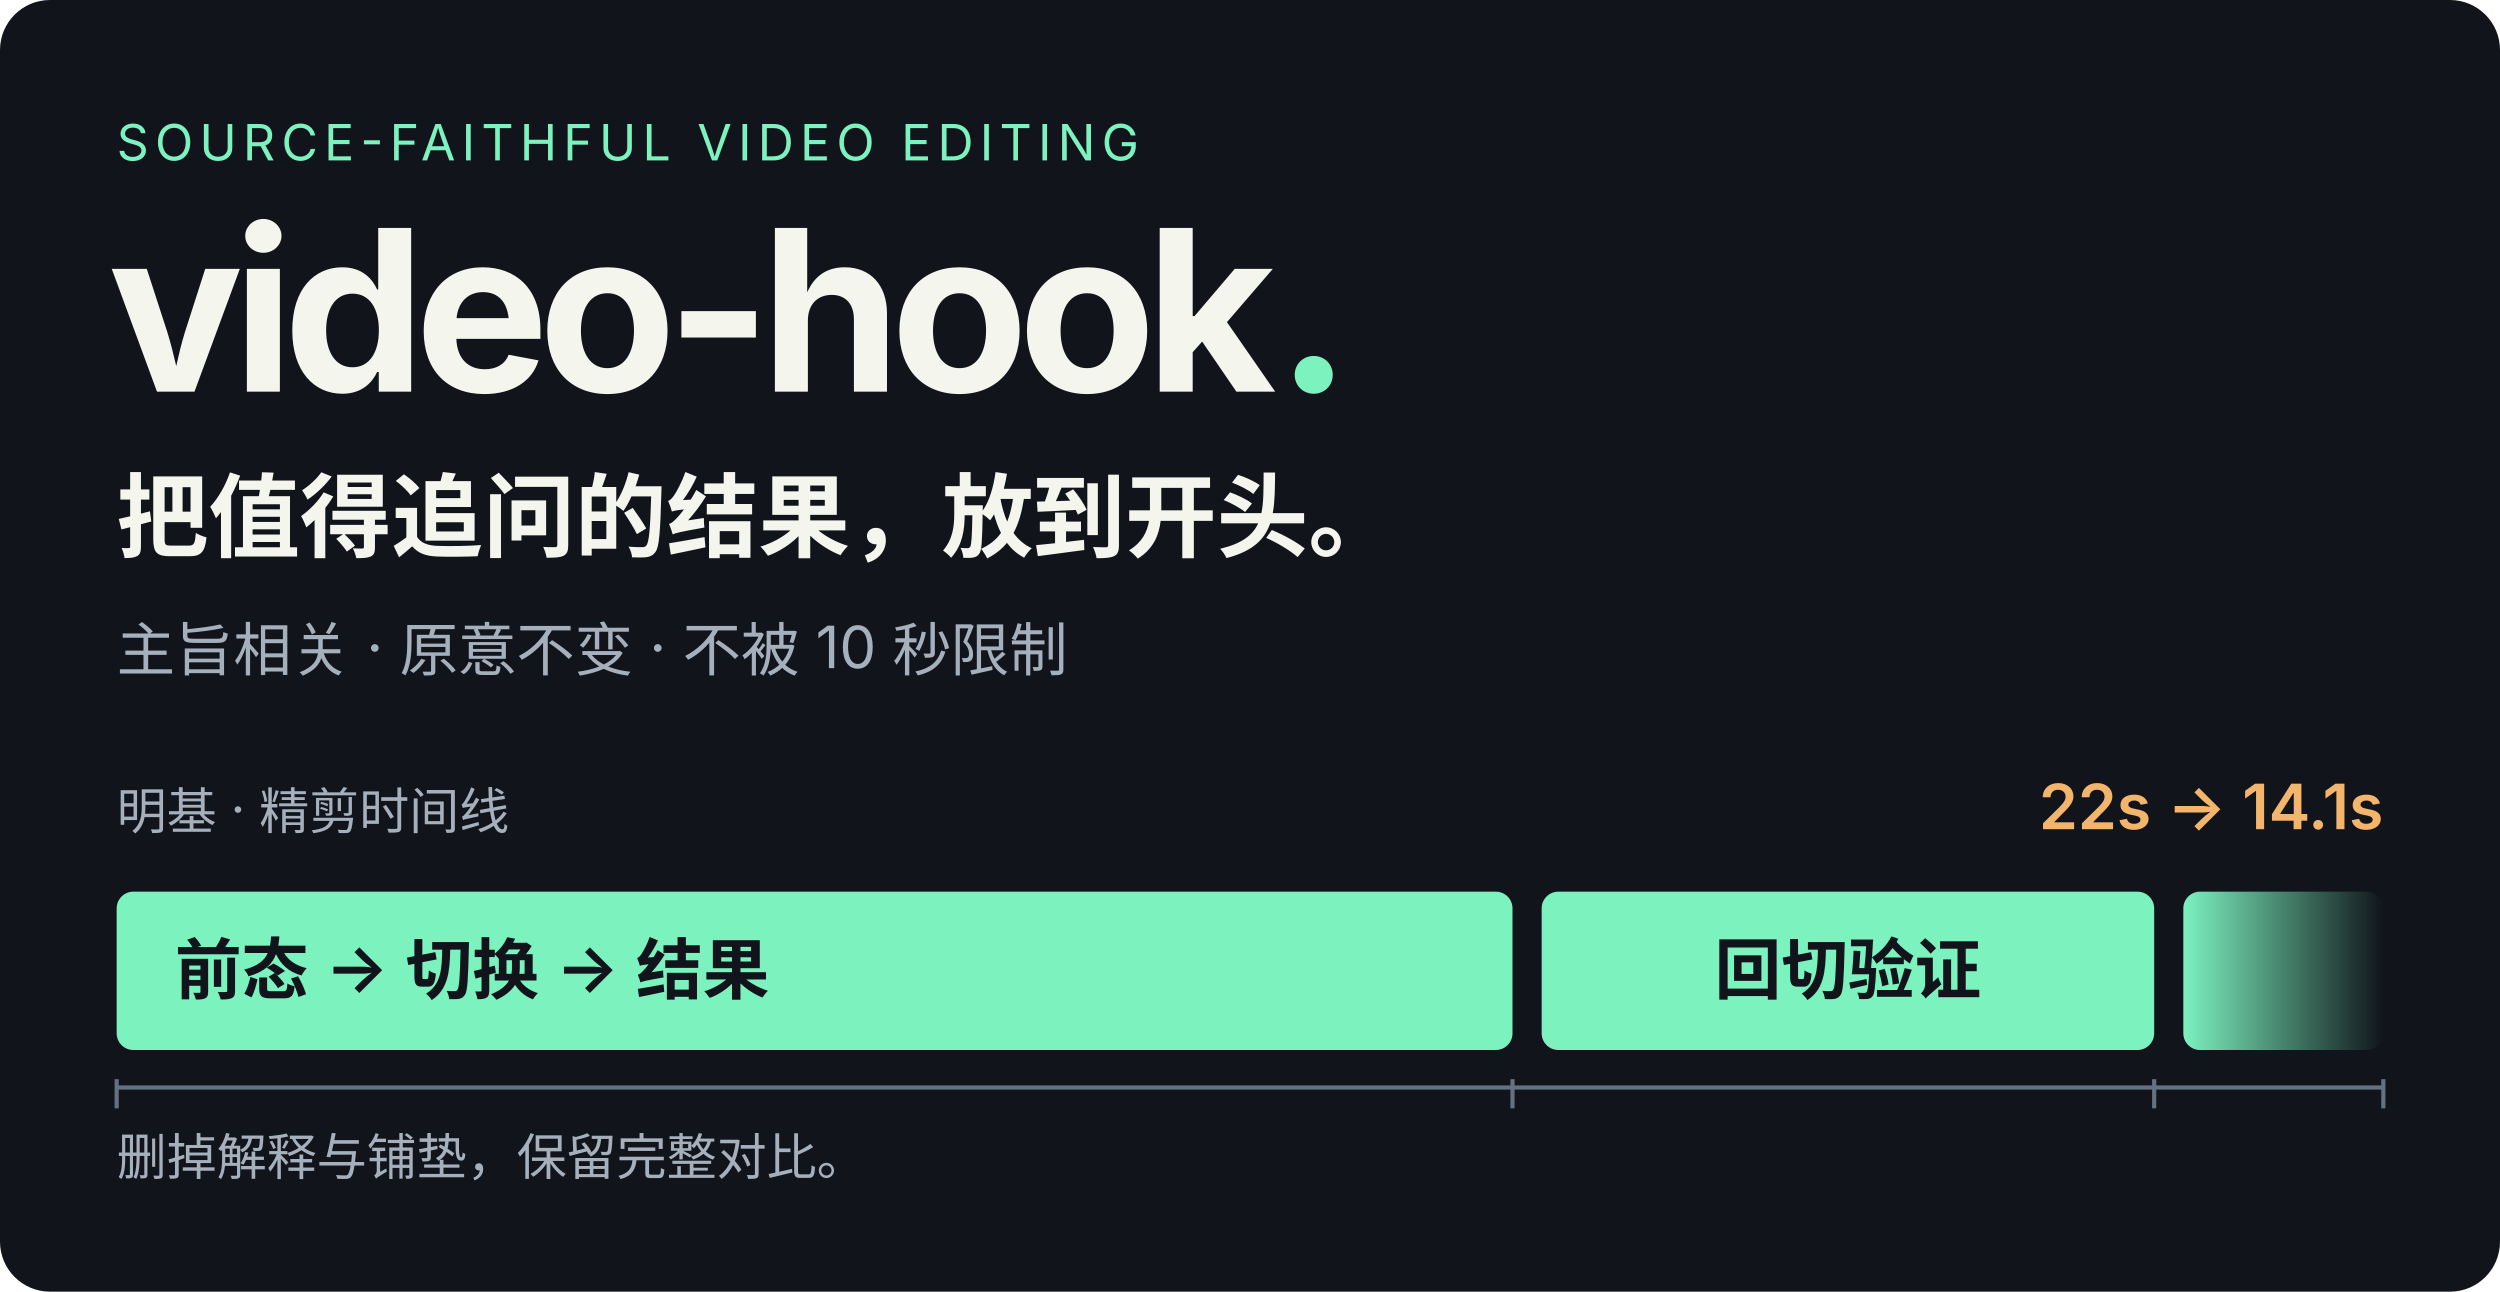
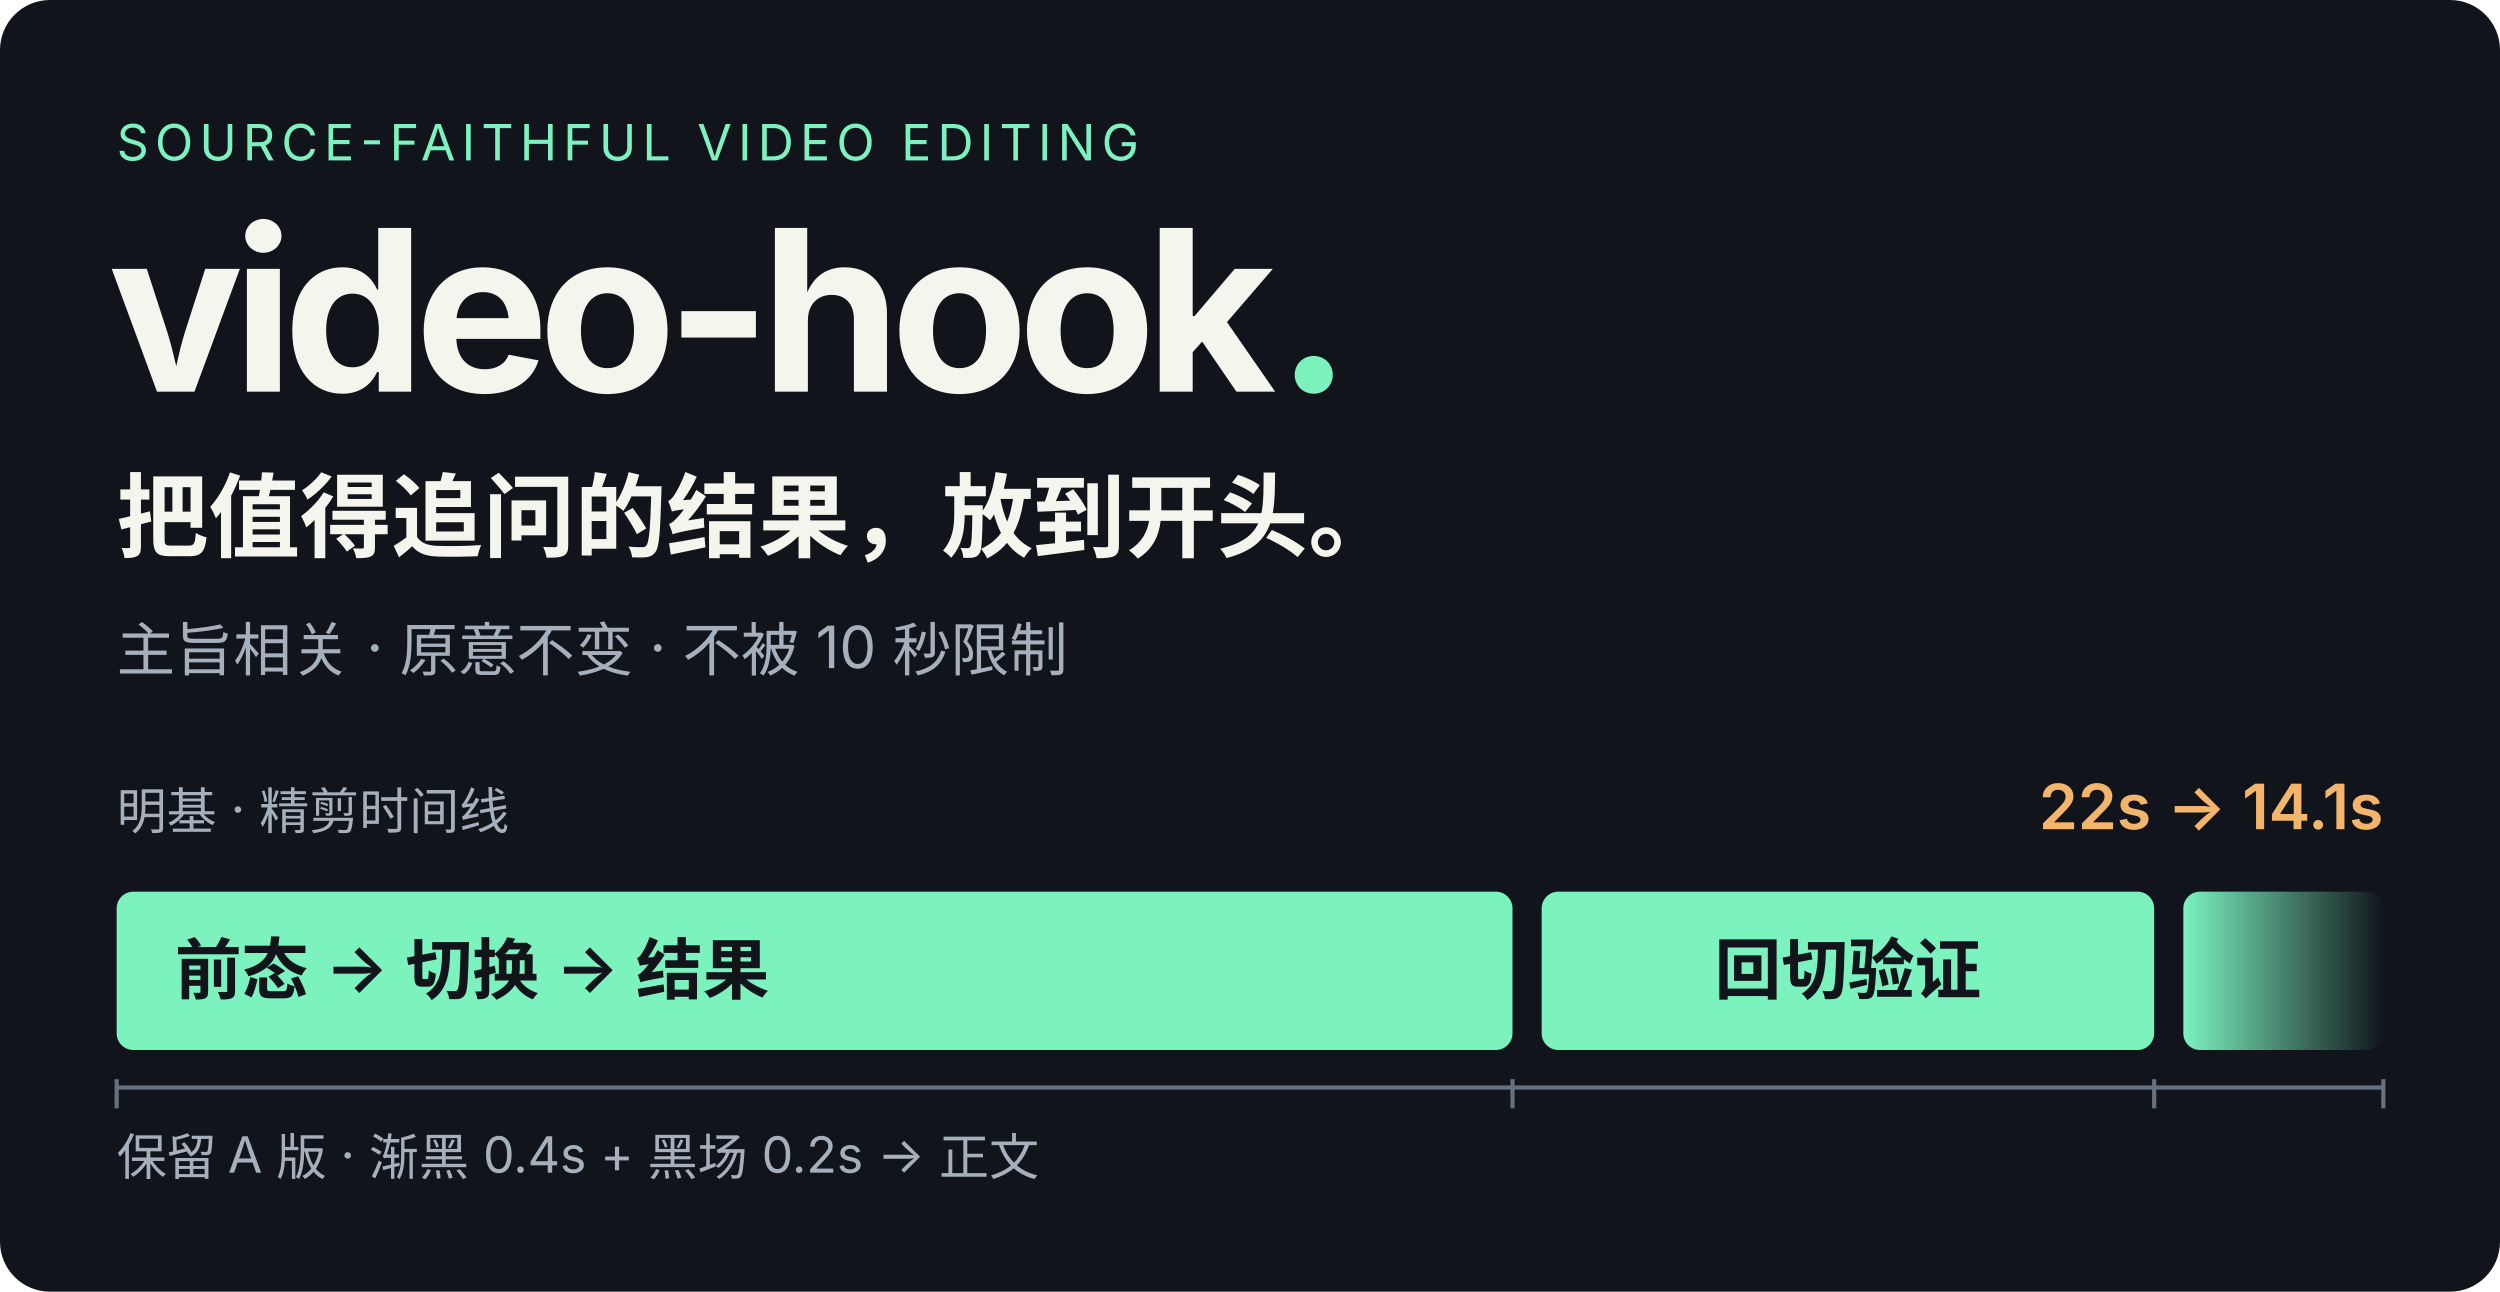
<svg xmlns="http://www.w3.org/2000/svg" width="1200" height="620" viewBox="0 0 1200 620" role="img" aria-labelledby="title desc">
  <defs>
    <linearGradient id="fade">
      <stop stop-color="#7cf2bf" />
      <stop offset="1" stop-color="#11151b" />
    </linearGradient>
  </defs>
  <rect width="1200" height="620" rx="24" fill="#11151b" />
  <g font-family="-apple-system,BlinkMacSystemFont,'Segoe UI',sans-serif">
    <text x="56" y="77" fill="#7cf2bf" font-size="24" letter-spacing="3">SOURCE-FAITHFUL VIDEO EDITING</text>
    <text x="52" y="188" fill="#f4f5ed" font-size="108" font-weight="750" letter-spacing="-5">video-hook<tspan fill="#7cf2bf">.</tspan>
    </text>
    <text x="56" y="264" fill="#f4f5ed" font-size="44" font-weight="600">把值得追问的结果，放到开头。</text>
    <text x="56" y="322" fill="#a6b0bd" font-size="28">主旨相关 · 原意不变 · 不被 10 秒限制</text>
    <g transform="translate(56,374)">
      <text y="24" fill="#a6b0bd" font-size="24">明基 · 精剪时间线</text>
      <text x="1088" y="24" fill="#f3b56c" font-size="30" text-anchor="end" font-weight="600">22s → 14.1s</text>
      <rect y="54" width="670" height="76" rx="8" fill="#7cf2bf" />
      <rect x="684" y="54" width="294" height="76" rx="8" fill="#7cf2bf" />
      <rect x="992" y="54" width="96" height="76" rx="8" fill="url(#fade)" />
      <text x="28" y="103" fill="#11151b" font-size="32" font-weight="600">前态 → 切换 → 结果</text>
      <text x="831" y="103" fill="#11151b" font-size="32" font-weight="600" text-anchor="middle">回切验证</text>
      <path d="M0 148h1088 M0 144v14 M670 144v14 M978 144v14 M1088 144v14" stroke="#647181" stroke-width="2" />
-       <text y="190" fill="#a6b0bd" font-size="24">删掉解释与铺垫，保留完整对比。</text>
+       <text y="190" fill="#a6b0bd" font-size="24">保留 A 版 · 渐黑 0.4s + 黑场 0.2s → 正文</text>
    </g>
  </g>
</svg>
